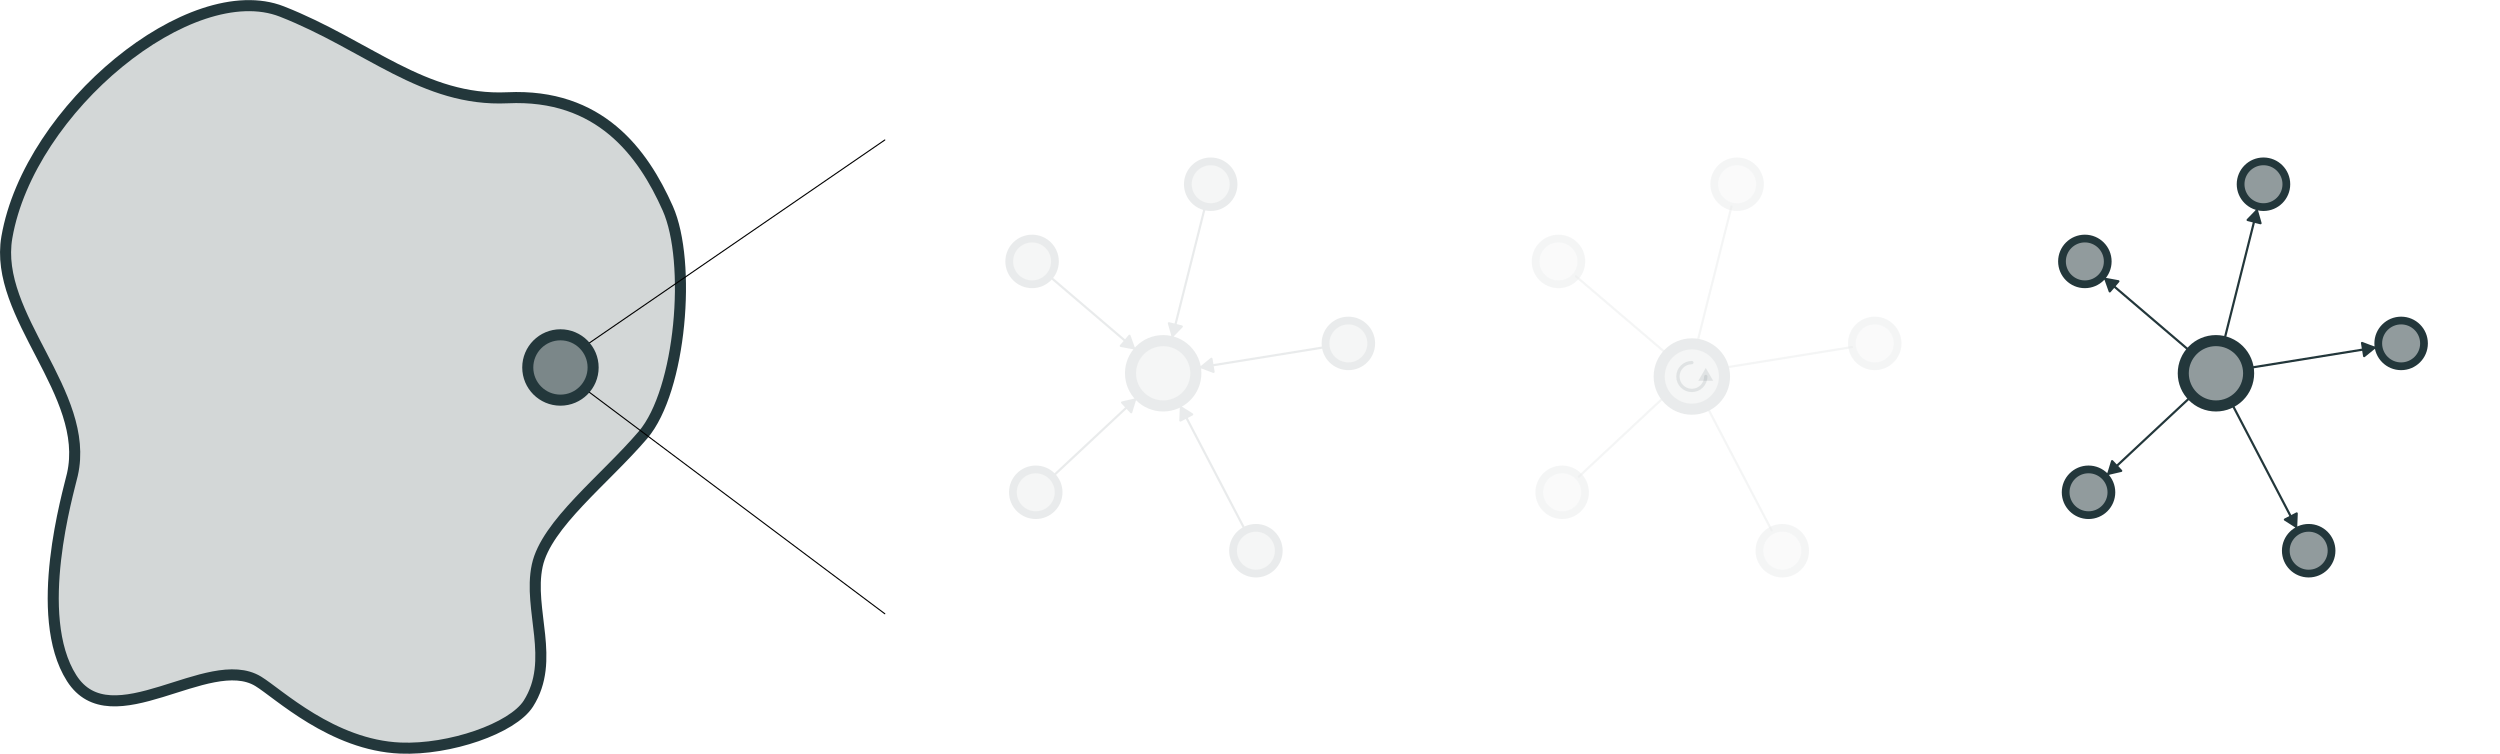
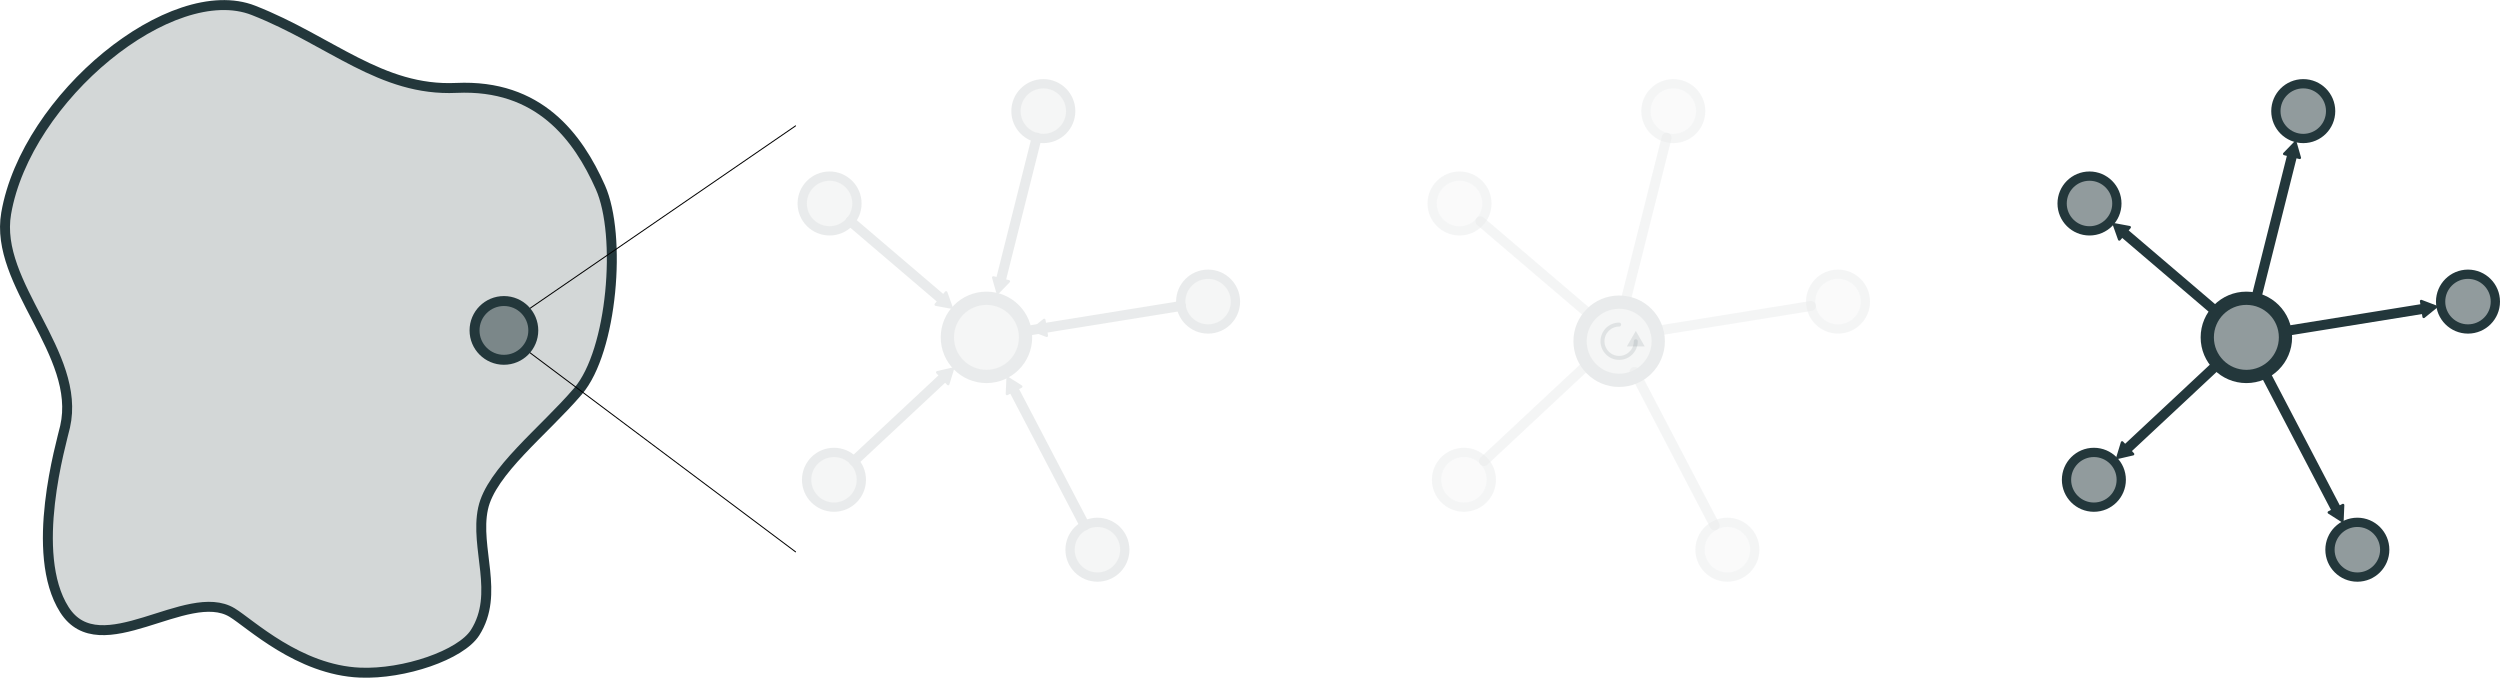
- <svg xmlns="http://www.w3.org/2000/svg" width="225.92mm" height="68.115mm" viewBox="0 0 225.92 68.115" version="1.1" id="svg1">
+ <svg xmlns="http://www.w3.org/2000/svg" width="251.261mm" height="68.115mm" viewBox="0 0 251.261 68.115" version="1.1" id="svg1">
  <defs id="defs1">
    <linearGradient id="swatch3">
      <stop style="stop-color:#23373b;stop-opacity:1;" offset="0" id="stop3" />
    </linearGradient>
  </defs>
  <g id="layer1" transform="translate(-9.74903,-15.34056)">
    <path style="fill:#23373b;fill-opacity:0.2;stroke:#23373b;stroke-width:1;stroke-linecap:round;stroke-linejoin:round;stroke-dasharray:none;stroke-opacity:1" d="m 35.226,16.383 c 7.762,3.048 12.794,8.147 20.387,7.793 8.323,-0.388 12.23,4.938 14.481,9.994 2.151,4.832 1.207,16.44 -2.242,20.478 -3.448,4.038 -8.758,8.067 -9.555,11.809 -0.849,3.983 1.695,8.553 -0.801,12.468 -1.432,2.246 -7.121,4.204 -11.563,4.018 C 39.765,82.686 34.881,77.998 33.08,76.908 28.574,74.178 19.817,82.274 16.221,76.619 12.625,70.964 15.933,59.8 16.29,58.227 17.962,50.874 9.134,43.912 10.37,36.782 12.395,25.094 27.03,13.164 35.226,16.383 Z" id="path2" />
    <path style="opacity:1;fill:none;fill-opacity:0.2;stroke:#000000;stroke-width:0.1;stroke-linecap:round;stroke-linejoin:round;stroke-dasharray:none;stroke-opacity:1" d="M 62.615,46.602 89.706,27.991" id="path4" />
    <path style="opacity:1;fill:none;fill-opacity:0.2;stroke:#000000;stroke-width:0.1;stroke-linecap:round;stroke-linejoin:round;stroke-dasharray:none;stroke-opacity:1" d="M 62.615,50.495 89.706,70.804" id="path5" />
    <circle style="fill:#23373b;fill-opacity:0.499;stroke:#23373b;stroke-width:1;stroke-linecap:round;stroke-linejoin:round;stroke-dasharray:none;stroke-opacity:1" id="path3" cx="60.395" cy="48.549" r="2.953" />
-     <g id="g13" transform="translate(0,0.5245247)" style="opacity:0.1">
+     <g id="g13" transform="matrix(1.331,0,0,1.331,-43.99052,-15.37142)" style="opacity:0.1">
      <circle style="fill:#23373b;fill-opacity:0.499;stroke:#23373b;stroke-width:1;stroke-linecap:round;stroke-linejoin:round;stroke-dasharray:none;stroke-opacity:1" id="path3-5" cx="114.863" cy="48.549" r="2.953" />
      <circle style="fill:#23373b;fill-opacity:0.499;stroke:#23373b;stroke-width:0.7;stroke-linecap:round;stroke-linejoin:round;stroke-dasharray:none;stroke-opacity:1" id="path3-5-2" cx="103.017" cy="38.44" r="2.067" />
      <circle style="fill:#23373b;fill-opacity:0.499;stroke:#23373b;stroke-width:0.7;stroke-linecap:round;stroke-linejoin:round;stroke-dasharray:none;stroke-opacity:1" id="path3-5-2-7" cx="119.158" cy="31.465" r="2.067" />
      <circle style="fill:#23373b;fill-opacity:0.499;stroke:#23373b;stroke-width:0.7;stroke-linecap:round;stroke-linejoin:round;stroke-dasharray:none;stroke-opacity:1" id="path3-5-2-7-6" cx="131.598" cy="45.849" r="2.067" />
      <circle style="fill:#23373b;fill-opacity:0.499;stroke:#23373b;stroke-width:0.7;stroke-linecap:round;stroke-linejoin:round;stroke-dasharray:none;stroke-opacity:1" id="path3-5-2-7-6-6" cx="123.243" cy="64.583" r="2.067" />
      <circle style="fill:#23373b;fill-opacity:0.499;stroke:#23373b;stroke-width:0.7;stroke-linecap:round;stroke-linejoin:round;stroke-dasharray:none;stroke-opacity:1" id="path3-5-2-7-6-6-9" cx="103.349" cy="59.303" r="2.067" />
-       <path style="opacity:1;fill:none;fill-opacity:0.2;stroke:#23373b;stroke-width:0.2;stroke-linecap:round;stroke-linejoin:round;stroke-dasharray:none;stroke-opacity:1" d="m 104.589,39.782 8.027,6.85" id="path6" />
-       <path style="opacity:1;fill:none;fill-opacity:0.2;stroke:#23373b;stroke-width:0.2;stroke-linecap:round;stroke-linejoin:round;stroke-dasharray:none;stroke-opacity:1" d="m 118.654,33.47 -3.071,12.215" id="path7" />
-       <path style="opacity:1;fill:none;fill-opacity:0.2;stroke:#23373b;stroke-width:0.2;stroke-linecap:round;stroke-linejoin:round;stroke-dasharray:none;stroke-opacity:1" d="m 129.557,46.178 -11.778,1.9" id="path8" />
-       <path style="opacity:1;fill:none;fill-opacity:0.2;stroke:#23373b;stroke-width:0.2;stroke-linecap:round;stroke-linejoin:round;stroke-dasharray:none;stroke-opacity:1" d="M 122.286,62.751 116.231,51.166" id="path9" />
-       <path style="opacity:1;fill:none;fill-opacity:0.2;stroke:#23373b;stroke-width:0.2;stroke-linecap:round;stroke-linejoin:round;stroke-dasharray:none;stroke-opacity:1" d="m 104.859,57.892 7.846,-7.328" id="path10" />
+       <path style="opacity:1;fill:none;fill-opacity:0.2;stroke:#23373b;stroke-width:0.751;stroke-linecap:round;stroke-linejoin:round;stroke-dasharray:none;stroke-opacity:1" d="m 104.589,39.782 7.101,6.059" id="path6" />
+       <path style="opacity:1;fill:none;fill-opacity:0.2;stroke:#23373b;stroke-width:0.751;stroke-linecap:round;stroke-linejoin:round;stroke-dasharray:none;stroke-opacity:1" d="m 118.654,33.47 -2.776,11.041" id="path7" />
+       <path style="opacity:1;fill:none;fill-opacity:0.2;stroke:#23373b;stroke-width:0.751;stroke-linecap:round;stroke-linejoin:round;stroke-dasharray:none;stroke-opacity:1" d="m 129.557,46.178 -11.778,1.9" id="path8" />
+       <path style="opacity:1;fill:none;fill-opacity:0.2;stroke:#23373b;stroke-width:0.751;stroke-linecap:round;stroke-linejoin:round;stroke-dasharray:none;stroke-opacity:1" d="M 122.286,62.751 116.789,52.234" id="path9" />
+       <path style="opacity:1;fill:none;fill-opacity:0.2;stroke:#23373b;stroke-width:0.751;stroke-linecap:round;stroke-linejoin:round;stroke-dasharray:none;stroke-opacity:1" d="m 104.859,57.892 6.955,-6.496" id="path10" />
      <path style="opacity:1;fill:#23373b;fill-opacity:1;stroke:#23373b;stroke-width:0.2;stroke-linecap:round;stroke-linejoin:round;stroke-dasharray:none;stroke-opacity:1" id="path11" d="m 116.468,51.62 1.013,0.643 -1.064,0.556 z" />
      <path style="fill:#23373b;fill-opacity:1;stroke:#23373b;stroke-width:0.2;stroke-linecap:round;stroke-linejoin:round;stroke-dasharray:none;stroke-opacity:1" id="path11-2" d="m 116.468,51.62 1.013,0.643 -1.064,0.556 z" transform="rotate(168.4285,118.1027,50.1704)" />
      <path style="fill:#23373b;fill-opacity:1;stroke:#23373b;stroke-width:0.2;stroke-linecap:round;stroke-linejoin:round;stroke-dasharray:none;stroke-opacity:1" id="path11-2-7" d="m 116.468,51.62 1.013,0.643 -1.064,0.556 z" transform="rotate(-138.2938,114.8629,48.54596)" />
      <path style="fill:#23373b;fill-opacity:1;stroke:#23373b;stroke-width:0.2;stroke-linecap:round;stroke-linejoin:round;stroke-dasharray:none;stroke-opacity:1" id="path11-2-2" d="m 116.468,51.62 1.013,0.643 -1.064,0.556 z" transform="rotate(158.0674,114.8594,48.54372)" />
      <path style="fill:#23373b;fill-opacity:1;stroke:#23373b;stroke-width:0.2;stroke-linecap:round;stroke-linejoin:round;stroke-dasharray:none;stroke-opacity:1" id="path11-2-2-9" d="m 116.468,51.62 1.013,0.643 -1.064,0.556 z" transform="rotate(74.54777,114.8529,48.54671)" />
    </g>
-     <g id="g12" transform="translate(-5.552696,1.141069)" style="opacity:0.1">
+     <g id="g12" transform="matrix(1.331,0,0,1.331,-51.38116,-14.5508)" style="opacity:0.1">
      <circle style="fill:#23373b;fill-opacity:0.499;stroke:#23373b;stroke-width:1;stroke-linecap:round;stroke-linejoin:round;stroke-dasharray:none;stroke-opacity:1" id="path3-5-4" cx="168.191" cy="48.225" r="2.953" />
-       <circle style="fill:#23373b;fill-opacity:0.499;stroke:#23373b;stroke-width:0.7;stroke-linecap:round;stroke-linejoin:round;stroke-dasharray:none;stroke-opacity:1;opacity:0.5" id="path3-5-2-5" cx="156.138" cy="37.824" r="2.067" />
-       <circle style="fill:#23373b;fill-opacity:0.499;stroke:#23373b;stroke-width:0.7;stroke-linecap:round;stroke-linejoin:round;stroke-dasharray:none;stroke-opacity:1;opacity:0.5" id="path3-5-2-7-0" cx="172.28" cy="30.849" r="2.067" />
-       <circle style="fill:#23373b;fill-opacity:0.499;stroke:#23373b;stroke-width:0.7;stroke-linecap:round;stroke-linejoin:round;stroke-dasharray:none;stroke-opacity:1;opacity:0.5" id="path3-5-2-7-6-3" cx="184.719" cy="45.232" r="2.067" />
-       <circle style="fill:#23373b;fill-opacity:0.499;stroke:#23373b;stroke-width:0.7;stroke-linecap:round;stroke-linejoin:round;stroke-dasharray:none;stroke-opacity:1;opacity:0.5" id="path3-5-2-7-6-6-6" cx="176.364" cy="63.966" r="2.067" />
-       <circle style="fill:#23373b;fill-opacity:0.499;stroke:#23373b;stroke-width:0.7;stroke-linecap:round;stroke-linejoin:round;stroke-dasharray:none;stroke-opacity:1;opacity:0.5" id="path3-5-2-7-6-6-9-1" cx="156.47" cy="58.686" r="2.067" />
-       <path style="fill:none;fill-opacity:0.2;stroke:#23373b;stroke-width:0.2;stroke-linecap:round;stroke-linejoin:round;stroke-dasharray:none;stroke-opacity:1;opacity:0.5" d="m 157.711,39.165 8.027,6.85" id="path6-0" />
-       <path style="fill:none;fill-opacity:0.2;stroke:#23373b;stroke-width:0.2;stroke-linecap:round;stroke-linejoin:round;stroke-dasharray:none;stroke-opacity:1;opacity:0.5" d="m 171.775,32.853 -3.071,12.215" id="path7-6" />
-       <path style="fill:none;fill-opacity:0.2;stroke:#23373b;stroke-width:0.2;stroke-linecap:round;stroke-linejoin:round;stroke-dasharray:none;stroke-opacity:1;opacity:0.5" d="m 182.678,45.562 -11.778,1.9" id="path8-3" />
-       <path style="fill:none;fill-opacity:0.2;stroke:#23373b;stroke-width:0.2;stroke-linecap:round;stroke-linejoin:round;stroke-dasharray:none;stroke-opacity:1;opacity:0.5" d="M 175.407,62.134 169.352,50.549" id="path9-2" />
-       <path style="fill:none;fill-opacity:0.2;stroke:#23373b;stroke-width:0.2;stroke-linecap:round;stroke-linejoin:round;stroke-dasharray:none;stroke-opacity:1;opacity:0.5" d="m 157.98,57.275 7.846,-7.328" id="path10-0" />
+       <circle style="opacity:0.5;fill:#23373b;fill-opacity:0.499;stroke:#23373b;stroke-width:0.7;stroke-linecap:round;stroke-linejoin:round;stroke-dasharray:none;stroke-opacity:1" id="path3-5-2-5" cx="156.138" cy="37.824" r="2.067" />
+       <circle style="opacity:0.5;fill:#23373b;fill-opacity:0.499;stroke:#23373b;stroke-width:0.7;stroke-linecap:round;stroke-linejoin:round;stroke-dasharray:none;stroke-opacity:1" id="path3-5-2-7-0" cx="172.28" cy="30.849" r="2.067" />
+       <circle style="opacity:0.5;fill:#23373b;fill-opacity:0.499;stroke:#23373b;stroke-width:0.7;stroke-linecap:round;stroke-linejoin:round;stroke-dasharray:none;stroke-opacity:1" id="path3-5-2-7-6-3" cx="184.719" cy="45.232" r="2.067" />
+       <circle style="opacity:0.5;fill:#23373b;fill-opacity:0.499;stroke:#23373b;stroke-width:0.7;stroke-linecap:round;stroke-linejoin:round;stroke-dasharray:none;stroke-opacity:1" id="path3-5-2-7-6-6-6" cx="176.364" cy="63.966" r="2.067" />
+       <circle style="opacity:0.5;fill:#23373b;fill-opacity:0.499;stroke:#23373b;stroke-width:0.7;stroke-linecap:round;stroke-linejoin:round;stroke-dasharray:none;stroke-opacity:1" id="path3-5-2-7-6-6-9-1" cx="156.47" cy="58.686" r="2.067" />
+       <path style="opacity:0.5;fill:none;fill-opacity:0.2;stroke:#23373b;stroke-width:0.751;stroke-linecap:round;stroke-linejoin:round;stroke-dasharray:none;stroke-opacity:1" d="m 157.711,39.165 8.027,6.85" id="path6-0" />
+       <path style="opacity:0.5;fill:none;fill-opacity:0.2;stroke:#23373b;stroke-width:0.751;stroke-linecap:round;stroke-linejoin:round;stroke-dasharray:none;stroke-opacity:1" d="m 171.775,32.853 -3.071,12.215" id="path7-6" />
+       <path style="opacity:0.5;fill:none;fill-opacity:0.2;stroke:#23373b;stroke-width:0.751;stroke-linecap:round;stroke-linejoin:round;stroke-dasharray:none;stroke-opacity:1" d="m 182.678,45.562 -11.778,1.9" id="path8-3" />
+       <path style="opacity:0.5;fill:none;fill-opacity:0.2;stroke:#23373b;stroke-width:0.751;stroke-linecap:round;stroke-linejoin:round;stroke-dasharray:none;stroke-opacity:1" d="M 175.407,62.134 169.352,50.549" id="path9-2" />
+       <path style="opacity:0.5;fill:none;fill-opacity:0.2;stroke:#23373b;stroke-width:0.751;stroke-linecap:round;stroke-linejoin:round;stroke-dasharray:none;stroke-opacity:1" d="m 157.98,57.275 7.846,-7.328" id="path10-0" />
    </g>
-     <g id="g11" transform="translate(0,1.679532)">
+     <g id="g11" transform="matrix(1.331,0,0,1.331,-43.99052,-13.8341)">
      <circle style="fill:#23373b;fill-opacity:0.499;stroke:#23373b;stroke-width:1;stroke-linecap:round;stroke-linejoin:round;stroke-dasharray:none;stroke-opacity:1" id="path3-5-4-6" cx="210" cy="47.394" r="2.953" />
      <circle style="fill:#23373b;fill-opacity:0.499;stroke:#23373b;stroke-width:0.7;stroke-linecap:round;stroke-linejoin:round;stroke-dasharray:none;stroke-opacity:1" id="path3-5-2-5-9" cx="198.154" cy="37.285" r="2.067" />
      <circle style="fill:#23373b;fill-opacity:0.499;stroke:#23373b;stroke-width:0.7;stroke-linecap:round;stroke-linejoin:round;stroke-dasharray:none;stroke-opacity:1" id="path3-5-2-7-0-3" cx="214.295" cy="30.31" r="2.067" />
      <circle style="fill:#23373b;fill-opacity:0.499;stroke:#23373b;stroke-width:0.7;stroke-linecap:round;stroke-linejoin:round;stroke-dasharray:none;stroke-opacity:1" id="path3-5-2-7-6-3-7" cx="226.734" cy="44.694" r="2.067" />
      <circle style="fill:#23373b;fill-opacity:0.499;stroke:#23373b;stroke-width:0.7;stroke-linecap:round;stroke-linejoin:round;stroke-dasharray:none;stroke-opacity:1" id="path3-5-2-7-6-6-6-4" cx="218.38" cy="63.428" r="2.067" />
      <circle style="fill:#23373b;fill-opacity:0.499;stroke:#23373b;stroke-width:0.7;stroke-linecap:round;stroke-linejoin:round;stroke-dasharray:none;stroke-opacity:1" id="path3-5-2-7-6-6-9-1-5" cx="198.485" cy="58.148" r="2.067" />
-       <path style="fill:none;fill-opacity:0.2;stroke:#23373b;stroke-width:0.2;stroke-linecap:round;stroke-linejoin:round;stroke-dasharray:none;stroke-opacity:1" d="m 199.726,38.627 8.027,6.85" id="path6-0-2" />
-       <path style="fill:none;fill-opacity:0.2;stroke:#23373b;stroke-width:0.2;stroke-linecap:round;stroke-linejoin:round;stroke-dasharray:none;stroke-opacity:1" d="m 213.791,32.315 -3.071,12.215" id="path7-6-5" />
-       <path style="fill:none;fill-opacity:0.2;stroke:#23373b;stroke-width:0.2;stroke-linecap:round;stroke-linejoin:round;stroke-dasharray:none;stroke-opacity:1" d="m 224.694,45.023 -11.778,1.9" id="path8-3-4" />
-       <path style="fill:none;fill-opacity:0.2;stroke:#23373b;stroke-width:0.2;stroke-linecap:round;stroke-linejoin:round;stroke-dasharray:none;stroke-opacity:1" d="M 217.422,61.596 211.368,50.011" id="path9-2-7" />
-       <path style="fill:none;fill-opacity:0.2;stroke:#23373b;stroke-width:0.2;stroke-linecap:round;stroke-linejoin:round;stroke-dasharray:none;stroke-opacity:1" d="m 199.996,56.737 7.846,-7.328" id="path10-0-4" />
+       <path style="fill:none;fill-opacity:0.2;stroke:#23373b;stroke-width:0.751;stroke-linecap:round;stroke-linejoin:round;stroke-dasharray:none;stroke-opacity:1" d="m 200.53,39.313 7.224,6.164" id="path6-0-2" />
+       <path style="fill:none;fill-opacity:0.2;stroke:#23373b;stroke-width:0.751;stroke-linecap:round;stroke-linejoin:round;stroke-dasharray:none;stroke-opacity:1" d="m 213.531,33.349 -2.811,11.181" id="path7-6-5" />
+       <path style="fill:none;fill-opacity:0.2;stroke:#23373b;stroke-width:0.751;stroke-linecap:round;stroke-linejoin:round;stroke-dasharray:none;stroke-opacity:1" d="M 223.639,45.193 212.915,46.923" id="path8-3-4" />
+       <path style="fill:none;fill-opacity:0.2;stroke:#23373b;stroke-width:0.751;stroke-linecap:round;stroke-linejoin:round;stroke-dasharray:none;stroke-opacity:1" d="m 216.926,60.645 -5.558,-10.635" id="path9-2-7" />
+       <path style="fill:none;fill-opacity:0.2;stroke:#23373b;stroke-width:0.751;stroke-linecap:round;stroke-linejoin:round;stroke-dasharray:none;stroke-opacity:1" d="m 200.775,56.009 7.066,-6.6" id="path10-0-4" />
      <path style="fill:#23373b;fill-opacity:1;stroke:#23373b;stroke-width:0.2;stroke-linecap:round;stroke-linejoin:round;stroke-dasharray:none;stroke-opacity:1" id="path11-6-4" d="m 116.468,51.62 1.013,0.643 -1.064,0.556 z" transform="rotate(60,159.5731,143.1603)" />
      <path style="fill:#23373b;fill-opacity:1;stroke:#23373b;stroke-width:0.2;stroke-linecap:round;stroke-linejoin:round;stroke-dasharray:none;stroke-opacity:1" id="path11-2-1-3" d="m 116.468,51.62 1.013,0.643 -1.064,0.556 z" transform="rotate(-131.5714,168.6312,24.68751)" />
      <path style="fill:#23373b;fill-opacity:1;stroke:#23373b;stroke-width:0.2;stroke-linecap:round;stroke-linejoin:round;stroke-dasharray:none;stroke-opacity:1" id="path11-2-7-5-0" d="m 116.468,51.62 1.013,0.643 -1.064,0.556 z" transform="rotate(-78.29475,153.5606,-16.62857)" />
      <path style="fill:#23373b;fill-opacity:1;stroke:#23373b;stroke-width:0.2;stroke-linecap:round;stroke-linejoin:round;stroke-dasharray:none;stroke-opacity:1" id="path11-2-2-5-7" d="m 116.468,51.62 1.013,0.643 -1.064,0.556 z" transform="rotate(98.06658,164.2693,82.12814)" />
      <path style="fill:#23373b;fill-opacity:1;stroke:#23373b;stroke-width:0.2;stroke-linecap:round;stroke-linejoin:round;stroke-dasharray:none;stroke-opacity:1" id="path11-2-2-9-4-8" d="m 116.468,51.62 1.013,0.643 -1.064,0.556 z" transform="rotate(14.54859,143.9974,383.0992)" />
    </g>
-     <path id="path14" style="opacity:0.1;fill:none;stroke:#23373b;stroke-width:0.3;stroke-linecap:round;stroke-linejoin:round;stroke-dasharray:none" d="m 163.896,49.366 c 0,0.695 -0.563,1.258 -1.258,1.258 -0.695,10e-7 -1.258,-0.563 -1.258,-1.258 0,-0.695 0.563,-1.258 1.258,-1.258" />
-     <path style="opacity:0.1;fill:#23373b;stroke-width:0.3;stroke-linecap:round;stroke-linejoin:round" id="path1" d="m 582.602,125.668 2.54,4.4 -5.08,0 z" transform="matrix(0.2645833,0,0,0.2645833,9.74903,15.34056)" />
+     <path id="path14" style="opacity:0.1;fill:none;stroke:#23373b;stroke-width:0.399;stroke-linecap:round;stroke-linejoin:round;stroke-dasharray:none" d="m 174.155,49.637 c 0,0.925 -0.75,1.674 -1.674,1.674 -0.925,1e-6 -1.674,-0.75 -1.674,-1.674 0,-0.925 0.75,-1.674 1.674,-1.674" />
+     <path style="opacity:0.1;fill:#23373b;stroke-width:0.3;stroke-linecap:round;stroke-linejoin:round" id="path1" d="m 582.602,125.668 2.54,4.4 -5.08,0 z" transform="matrix(0.3521604,0,0,0.3521604,-31.01456,4.348722)" />
  </g>
</svg>
